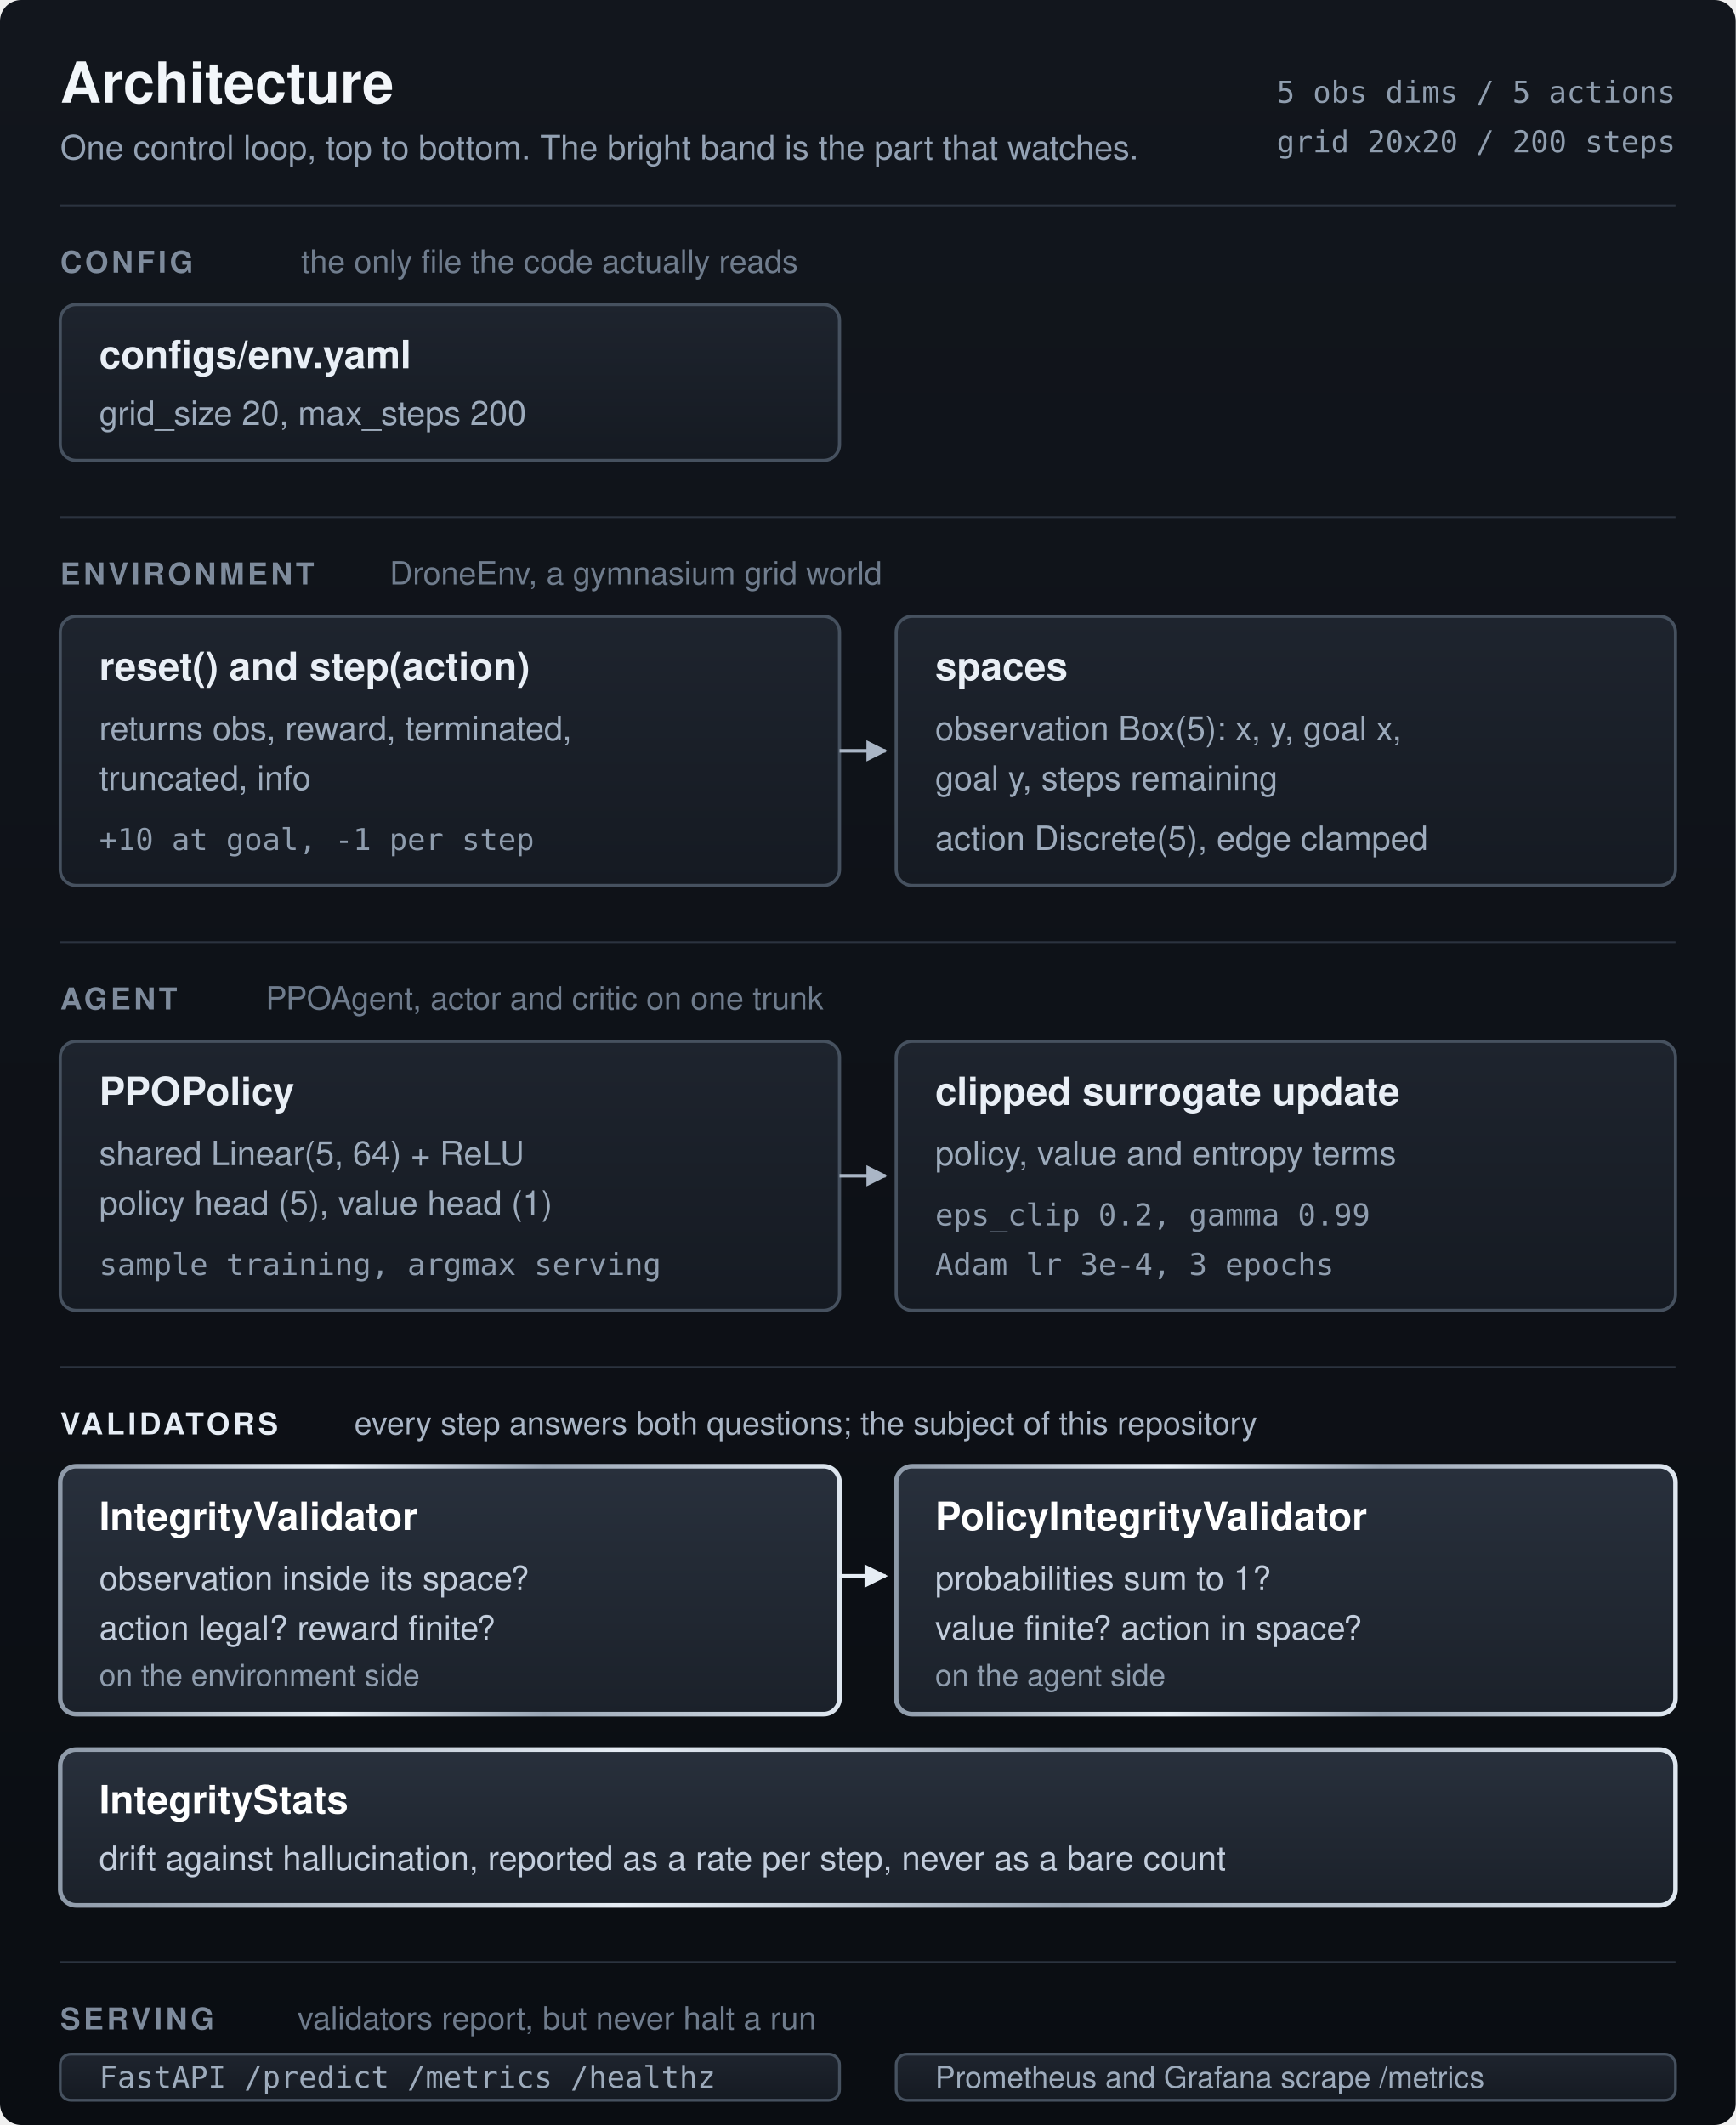
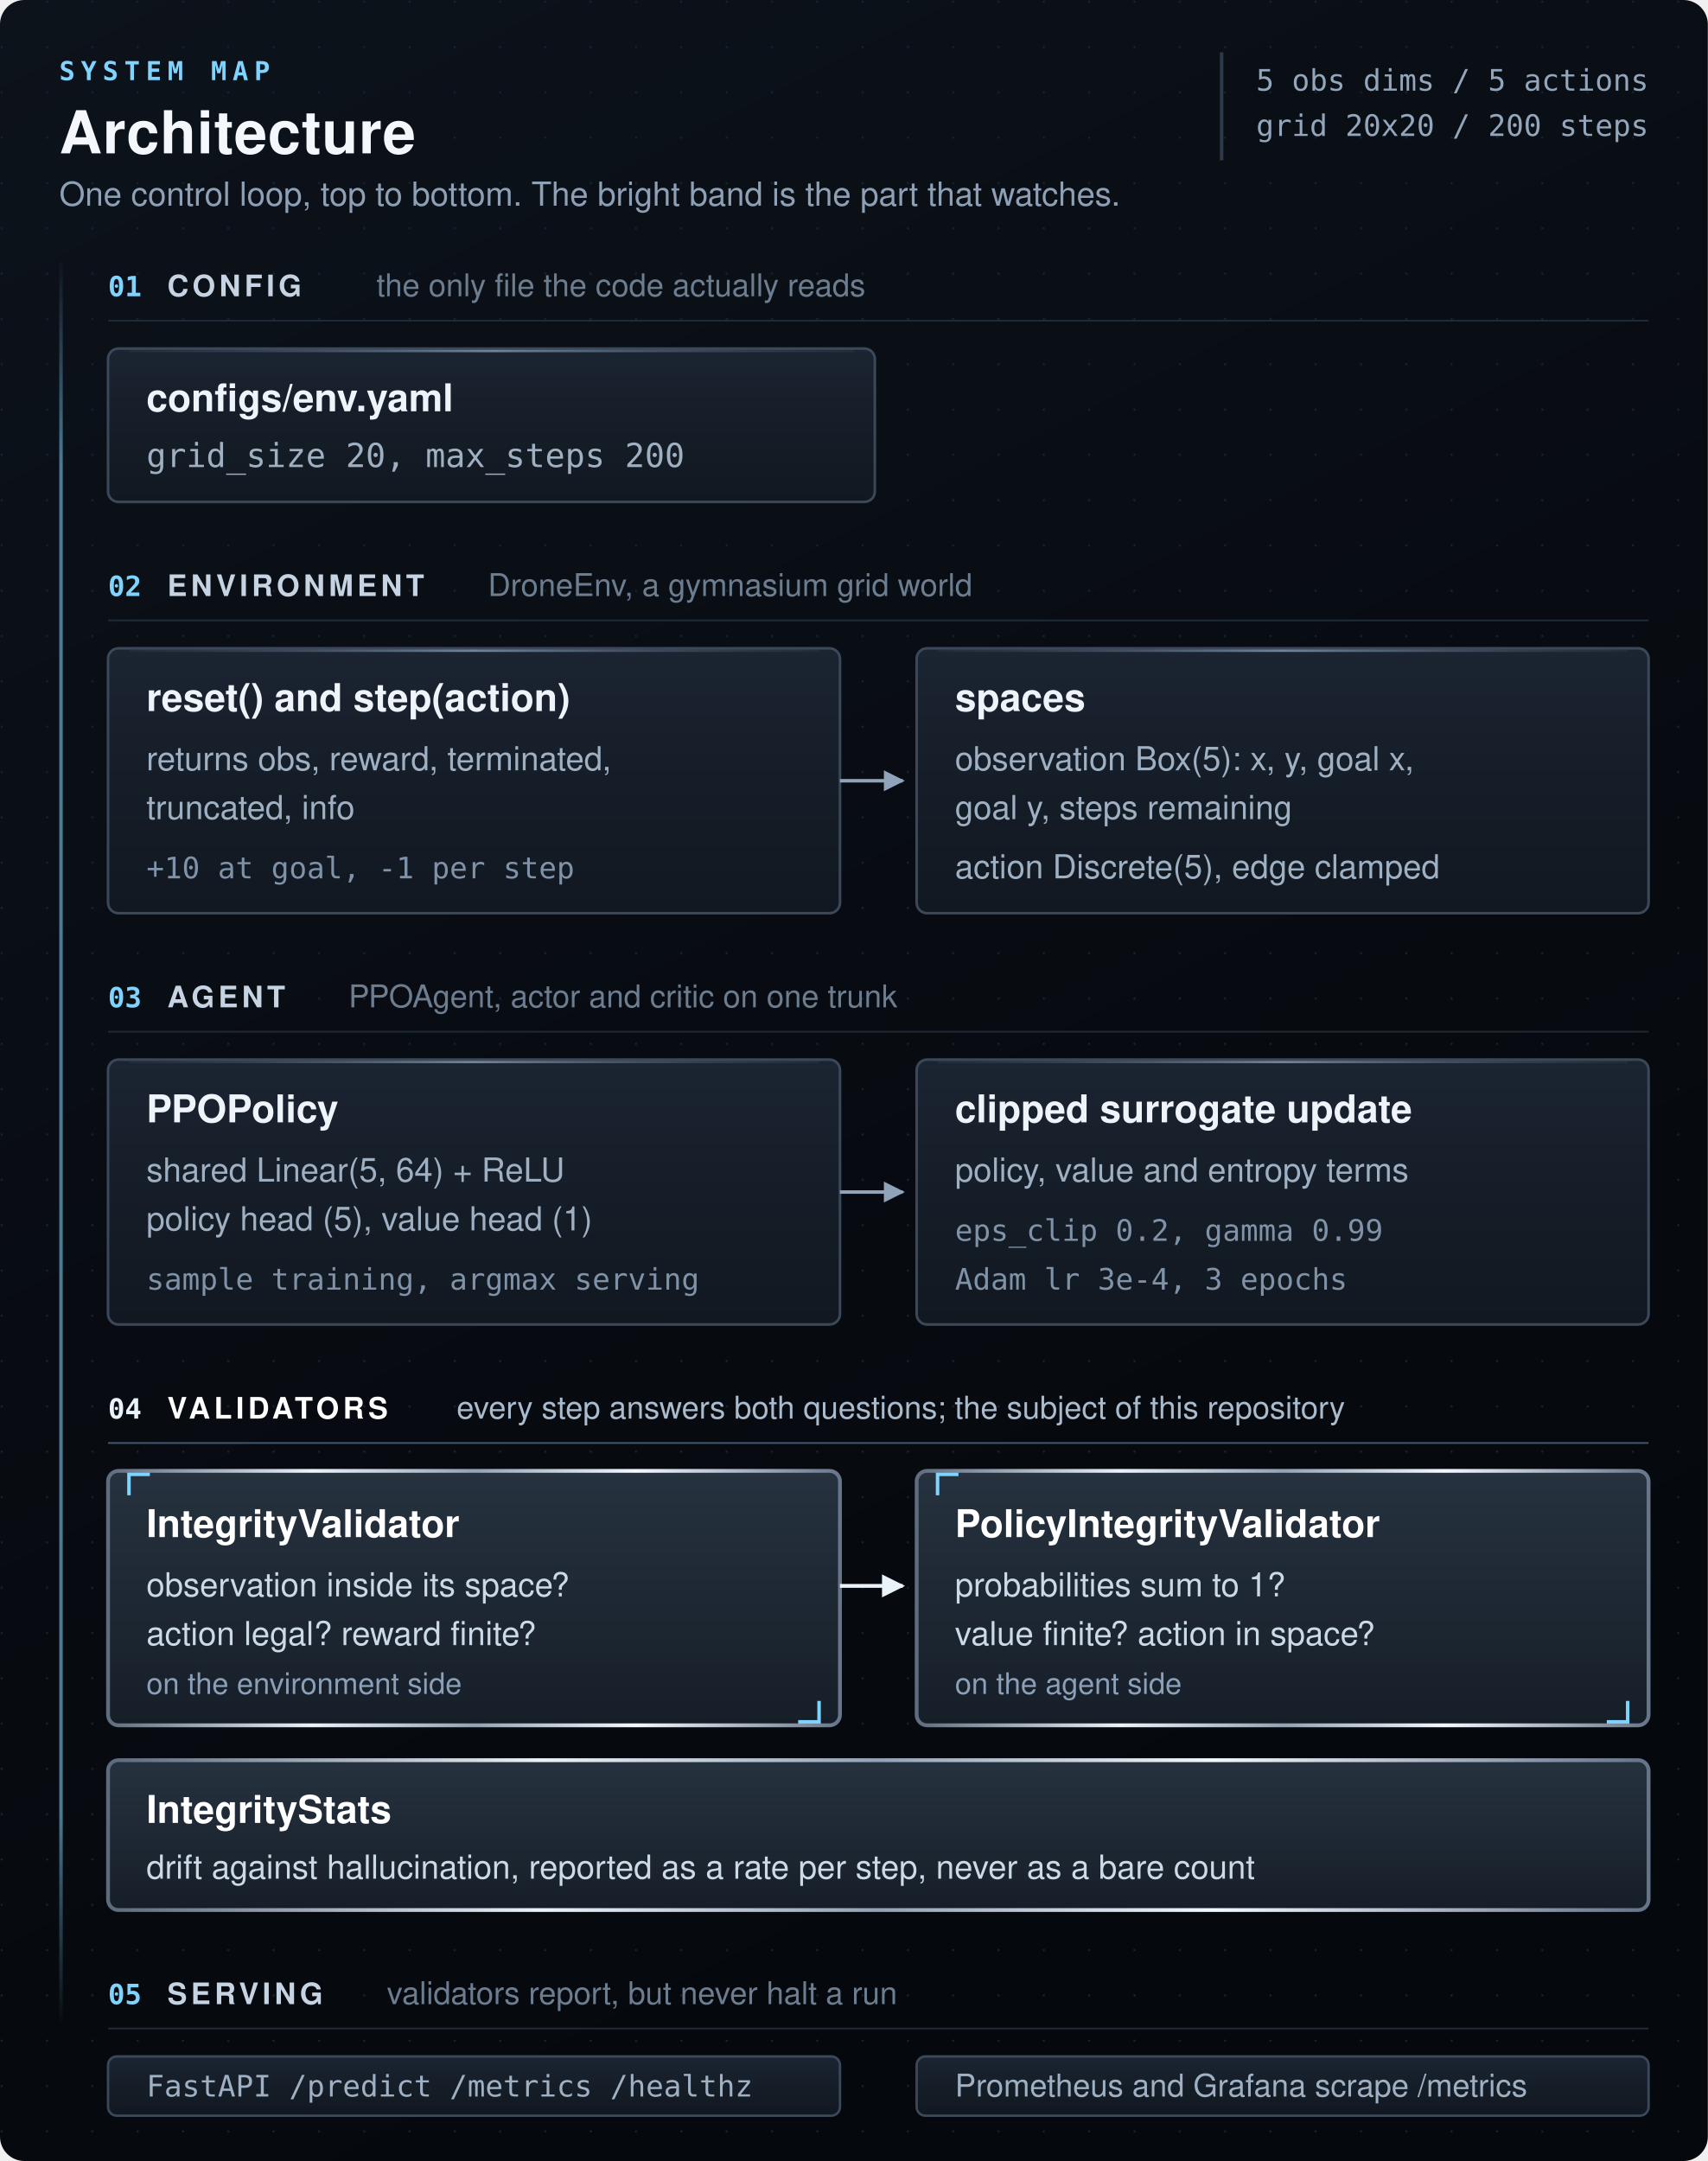
- <svg xmlns="http://www.w3.org/2000/svg" viewBox="0 0 980 1200" width="980" height="1200" role="img" aria-label="Architecture: configs/env.yaml feeds the DroneEnv, the PPO agent closes the loop, a validator band watches both sides and reports into IntegrityStats, and the policy is served behind FastAPI" font-family="ui-sans-serif, -apple-system, BlinkMacSystemFont, Segoe UI, Helvetica, Arial, sans-serif">
+ <svg xmlns="http://www.w3.org/2000/svg" viewBox="0 0 980 1240" width="980" height="1240" role="img" aria-label="System map: configs/env.yaml feeds the DroneEnv, the PPO agent closes the loop, a validator band watches both sides and reports into IntegrityStats, and the policy is served behind FastAPI" font-family="ui-sans-serif, -apple-system, BlinkMacSystemFont, Segoe UI, Helvetica, Arial, sans-serif">
  <defs>
-     <linearGradient id="bg" x1="0" y1="0" x2="0" y2="1">
-       <stop offset="0" stop-color="#12161d" />
-       <stop offset="1" stop-color="#0a0d12" />
+     <linearGradient id="bg" x1="0" y1="0" x2="0.4" y2="1">
+       <stop offset="0" stop-color="#0d131b" />
+       <stop offset="0.55" stop-color="#080c12" />
+       <stop offset="1" stop-color="#05080c" />
    </linearGradient>
+     <pattern id="grid" width="26" height="26" patternUnits="userSpaceOnUse">
+       <circle cx="1" cy="1" r="0.7" fill="#16202c" />
+     </pattern>
    <linearGradient id="chrome" x1="0" y1="0" x2="1" y2="0">
-       <stop offset="0" stop-color="#8d99a8" />
-       <stop offset="0.35" stop-color="#e6edf5" />
-       <stop offset="0.62" stop-color="#9aa6b5" />
-       <stop offset="1" stop-color="#dfe7f0" />
+       <stop offset="0" stop-color="#5d6b7d" />
+       <stop offset="0.28" stop-color="#eaf2fa" />
+       <stop offset="0.5" stop-color="#93a2b4" />
+       <stop offset="0.72" stop-color="#f2f8ff" />
+       <stop offset="1" stop-color="#66748a" />
    </linearGradient>
    <linearGradient id="panel" x1="0" y1="0" x2="0" y2="1">
-       <stop offset="0" stop-color="#1e242e" />
-       <stop offset="1" stop-color="#151a22" />
+       <stop offset="0" stop-color="#1b2431" />
+       <stop offset="0.5" stop-color="#151d28" />
+       <stop offset="1" stop-color="#111820" />
    </linearGradient>
    <linearGradient id="panelLive" x1="0" y1="0" x2="0" y2="1">
-       <stop offset="0" stop-color="#28303c" />
-       <stop offset="1" stop-color="#1b212a" />
+       <stop offset="0" stop-color="#26323f" />
+       <stop offset="1" stop-color="#161e28" />
+     </linearGradient>
+     <linearGradient id="edge" x1="0" y1="0" x2="1" y2="0">
+       <stop offset="0" stop-color="#3d4d61" stop-opacity="0.2" />
+       <stop offset="0.5" stop-color="#8fa3ba" stop-opacity="0.75" />
+       <stop offset="1" stop-color="#3d4d61" stop-opacity="0.2" />
+     </linearGradient>
+     <linearGradient id="spine" x1="0" y1="0" x2="0" y2="1">
+       <stop offset="0" stop-color="#7fd4ff" stop-opacity="0" />
+       <stop offset="0.12" stop-color="#7fd4ff" stop-opacity="0.55" />
+       <stop offset="0.88" stop-color="#7fd4ff" stop-opacity="0.55" />
+       <stop offset="1" stop-color="#7fd4ff" stop-opacity="0" />
    </linearGradient>
    <marker id="a" viewBox="0 0 10 10" refX="9" refY="5" markerWidth="6" markerHeight="6" orient="auto">
-       <path d="M0,0 L10,5 L0,10 z" fill="#aab6c6" />
+       <path d="M0,0 L10,5 L0,10 z" fill="#8fa3ba" />
    </marker>
    <marker id="ab" viewBox="0 0 10 10" refX="9" refY="5" markerWidth="6" markerHeight="6" orient="auto">
-       <path d="M0,0 L10,5 L0,10 z" fill="#e6edf5" />
+       <path d="M0,0 L10,5 L0,10 z" fill="#eaf2fa" />
    </marker>
  </defs>
-   <rect x="0" y="0" width="980" height="1200" rx="12" fill="url(#bg)" />
-   <text x="34" y="58" fill="#f2f6fa" font-size="32" font-weight="700">Architecture</text>
-   <text x="34" y="90" fill="#93a1b3" font-size="19">One control loop, top to bottom. The bright band is the part that watches.</text>
-   <text x="946" y="58" fill="#8f9dae" font-size="17" text-anchor="end" font-family="ui-monospace, SFMono-Regular, Menlo, monospace">5 obs dims / 5 actions</text>
-   <text x="946" y="86" fill="#8f9dae" font-size="17" text-anchor="end" font-family="ui-monospace, SFMono-Regular, Menlo, monospace">grid 20x20 / 200 steps</text>
-   <line x1="34" y1="116" x2="946" y2="116" stroke="#2b333f" stroke-width="1" />
-   <text x="34" y="154" fill="#7e8b9c" font-size="17" font-weight="700" letter-spacing="1.8">CONFIG</text>
-   <text x="170" y="154" fill="#6f7c8d" font-size="18">the only file the code actually reads</text>
-   <rect x="34" y="172" width="440" height="88" rx="9" fill="url(#panel)" stroke="#46515f" stroke-width="1.8" />
-   <text x="56" y="208" fill="#e9eff6" font-size="22" font-weight="700">configs/env.yaml</text>
-   <text x="56" y="240" fill="#9dabbc" font-size="19">grid_size 20, max_steps 200</text>
-   <line x1="34" y1="292" x2="946" y2="292" stroke="#2b333f" stroke-width="1" />
-   <text x="34" y="330" fill="#7e8b9c" font-size="17" font-weight="700" letter-spacing="1.8">ENVIRONMENT</text>
-   <text x="220" y="330" fill="#6f7c8d" font-size="18">DroneEnv, a gymnasium grid world</text>
-   <rect x="34" y="348" width="440" height="152" rx="9" fill="url(#panel)" stroke="#46515f" stroke-width="1.8" />
-   <text x="56" y="384" fill="#e9eff6" font-size="22" font-weight="700">reset() and step(action)</text>
-   <text x="56" y="418" fill="#9dabbc" font-size="19">returns obs, reward, terminated,</text>
-   <text x="56" y="446" fill="#9dabbc" font-size="19">truncated, info</text>
-   <text x="56" y="480" fill="#8f9dae" font-size="17" font-family="ui-monospace, SFMono-Regular, Menlo, monospace">+10 at goal, -1 per step</text>
-   <rect x="506" y="348" width="440" height="152" rx="9" fill="url(#panel)" stroke="#46515f" stroke-width="1.8" />
-   <text x="528" y="384" fill="#e9eff6" font-size="22" font-weight="700">spaces</text>
-   <text x="528" y="418" fill="#9dabbc" font-size="19">observation Box(5): x, y, goal x,</text>
-   <text x="528" y="446" fill="#9dabbc" font-size="19">goal y, steps remaining</text>
-   <text x="528" y="480" fill="#9dabbc" font-size="19">action Discrete(5), edge clamped</text>
-   <path d="M 474 424 L 500 424" stroke="#aab6c6" stroke-width="2" fill="none" marker-end="url(#a)" />
-   <line x1="34" y1="532" x2="946" y2="532" stroke="#2b333f" stroke-width="1" />
-   <text x="34" y="570" fill="#7e8b9c" font-size="17" font-weight="700" letter-spacing="1.8">AGENT</text>
-   <text x="150" y="570" fill="#6f7c8d" font-size="18">PPOAgent, actor and critic on one trunk</text>
-   <rect x="34" y="588" width="440" height="152" rx="9" fill="url(#panel)" stroke="#46515f" stroke-width="1.8" />
-   <text x="56" y="624" fill="#e9eff6" font-size="22" font-weight="700">PPOPolicy</text>
-   <text x="56" y="658" fill="#9dabbc" font-size="19">shared Linear(5, 64) + ReLU</text>
-   <text x="56" y="686" fill="#9dabbc" font-size="19">policy head (5), value head (1)</text>
-   <text x="56" y="720" fill="#8f9dae" font-size="17" font-family="ui-monospace, SFMono-Regular, Menlo, monospace">sample training, argmax serving</text>
-   <rect x="506" y="588" width="440" height="152" rx="9" fill="url(#panel)" stroke="#46515f" stroke-width="1.8" />
-   <text x="528" y="624" fill="#e9eff6" font-size="22" font-weight="700">clipped surrogate update</text>
-   <text x="528" y="658" fill="#9dabbc" font-size="19">policy, value and entropy terms</text>
-   <text x="528" y="692" fill="#8f9dae" font-size="17" font-family="ui-monospace, SFMono-Regular, Menlo, monospace">eps_clip 0.2, gamma 0.99</text>
-   <text x="528" y="720" fill="#8f9dae" font-size="17" font-family="ui-monospace, SFMono-Regular, Menlo, monospace">Adam lr 3e-4, 3 epochs</text>
-   <path d="M 474 664 L 500 664" stroke="#aab6c6" stroke-width="2" fill="none" marker-end="url(#a)" />
-   <line x1="34" y1="772" x2="946" y2="772" stroke="#2b333f" stroke-width="1" />
-   <text x="34" y="810" fill="#e6edf5" font-size="17" font-weight="700" letter-spacing="1.8">VALIDATORS</text>
-   <text x="200" y="810" fill="#aab6c6" font-size="18">every step answers both questions; the subject of this repository</text>
-   <rect x="34" y="828" width="440" height="140" rx="9" fill="url(#panelLive)" stroke="url(#chrome)" stroke-width="2.6" />
-   <text x="56" y="864" fill="#ffffff" font-size="22" font-weight="700">IntegrityValidator</text>
-   <text x="56" y="898" fill="#c3cedd" font-size="19">observation inside its space?</text>
-   <text x="56" y="926" fill="#c3cedd" font-size="19">action legal? reward finite?</text>
-   <text x="56" y="952" fill="#8f9dae" font-size="17">on the environment side</text>
-   <rect x="506" y="828" width="440" height="140" rx="9" fill="url(#panelLive)" stroke="url(#chrome)" stroke-width="2.6" />
-   <text x="528" y="864" fill="#ffffff" font-size="22" font-weight="700">PolicyIntegrityValidator</text>
-   <text x="528" y="898" fill="#c3cedd" font-size="19">probabilities sum to 1?</text>
-   <text x="528" y="926" fill="#c3cedd" font-size="19">value finite? action in space?</text>
-   <text x="528" y="952" fill="#8f9dae" font-size="17">on the agent side</text>
-   <path d="M 474 890 L 500 890" stroke="#e6edf5" stroke-width="2.2" fill="none" marker-end="url(#ab)" />
-   <rect x="34" y="988" width="912" height="88" rx="9" fill="url(#panelLive)" stroke="url(#chrome)" stroke-width="2.6" />
-   <text x="56" y="1024" fill="#ffffff" font-size="22" font-weight="700">IntegrityStats</text>
-   <text x="56" y="1056" fill="#c3cedd" font-size="19">drift against hallucination, reported as a rate per step, never as a bare count</text>
-   <line x1="34" y1="1108" x2="946" y2="1108" stroke="#2b333f" stroke-width="1" />
-   <text x="34" y="1146" fill="#7e8b9c" font-size="17" font-weight="700" letter-spacing="1.8">SERVING</text>
-   <text x="168" y="1146" fill="#6f7c8d" font-size="18">validators report, but never halt a run</text>
-   <rect x="34" y="1160" width="440" height="26" rx="6" fill="url(#panel)" stroke="#46515f" stroke-width="1.6" />
-   <text x="56" y="1179" fill="#9dabbc" font-size="17" font-family="ui-monospace, SFMono-Regular, Menlo, monospace">FastAPI /predict /metrics /healthz</text>
-   <rect x="506" y="1160" width="440" height="26" rx="6" fill="url(#panel)" stroke="#46515f" stroke-width="1.6" />
-   <text x="528" y="1179" fill="#9dabbc" font-size="17">Prometheus and Grafana scrape /metrics</text>
+   <rect x="0" y="0" width="980" height="1240" rx="14" fill="url(#bg)" />
+   <rect x="0" y="0" width="980" height="1240" rx="14" fill="url(#grid)" />
+   <rect x="34" y="150" width="2" height="1010" fill="url(#spine)" />
+   <text x="34" y="46" fill="#7fd4ff" font-size="15" font-weight="700" letter-spacing="3.4" font-family="ui-monospace, SFMono-Regular, Menlo, monospace">SYSTEM MAP</text>
+   <text x="34" y="88" fill="#f4f8fc" font-size="34" font-weight="700" letter-spacing="0.4">Architecture</text>
+   <text x="34" y="118" fill="#8ea0b5" font-size="19">One control loop, top to bottom. The bright band is the part that watches.</text>
+   <rect x="700" y="30" width="2" height="62" fill="#2b3949" />
+   <text x="946" y="52" fill="#93a6bb" font-size="17" text-anchor="end" font-family="ui-monospace, SFMono-Regular, Menlo, monospace">5 obs dims / 5 actions</text>
+   <text x="946" y="78" fill="#93a6bb" font-size="17" text-anchor="end" font-family="ui-monospace, SFMono-Regular, Menlo, monospace">grid 20x20 / 200 steps</text>
+   <text x="62" y="170" fill="#7fd4ff" font-size="16" font-weight="700" font-family="ui-monospace, SFMono-Regular, Menlo, monospace">01</text>
+   <text x="96" y="170" fill="#c6d3e2" font-size="17" font-weight="700" letter-spacing="2.2">CONFIG</text>
+   <text x="216" y="170" fill="#6d7d90" font-size="18">the only file the code actually reads</text>
+   <line x1="62" y1="184" x2="946" y2="184" stroke="#1e2a37" stroke-width="1" />
+   <rect x="62" y="200" width="440" height="88" rx="6" fill="url(#panel)" stroke="#3a4859" stroke-width="1.5" />
+   <rect x="74" y="200.7" width="416" height="1.4" fill="url(#edge)" />
+   <text x="84" y="236" fill="#eef4fa" font-size="22" font-weight="700">configs/env.yaml</text>
+   <text x="84" y="268" fill="#9fb0c3" font-size="19" font-family="ui-monospace, SFMono-Regular, Menlo, monospace">grid_size 20, max_steps 200</text>
+   <text x="62" y="342" fill="#7fd4ff" font-size="16" font-weight="700" font-family="ui-monospace, SFMono-Regular, Menlo, monospace">02</text>
+   <text x="96" y="342" fill="#c6d3e2" font-size="17" font-weight="700" letter-spacing="2.2">ENVIRONMENT</text>
+   <text x="280" y="342" fill="#6d7d90" font-size="18">DroneEnv, a gymnasium grid world</text>
+   <line x1="62" y1="356" x2="946" y2="356" stroke="#1e2a37" stroke-width="1" />
+   <rect x="62" y="372" width="420" height="152" rx="6" fill="url(#panel)" stroke="#3a4859" stroke-width="1.5" />
+   <rect x="74" y="372.7" width="396" height="1.4" fill="url(#edge)" />
+   <text x="84" y="408" fill="#eef4fa" font-size="22" font-weight="700">reset() and step(action)</text>
+   <text x="84" y="442" fill="#9fb0c3" font-size="19">returns obs, reward, terminated,</text>
+   <text x="84" y="470" fill="#9fb0c3" font-size="19">truncated, info</text>
+   <text x="84" y="504" fill="#7f92a8" font-size="17" font-family="ui-monospace, SFMono-Regular, Menlo, monospace">+10 at goal, -1 per step</text>
+   <rect x="526" y="372" width="420" height="152" rx="6" fill="url(#panel)" stroke="#3a4859" stroke-width="1.5" />
+   <rect x="538" y="372.7" width="396" height="1.4" fill="url(#edge)" />
+   <text x="548" y="408" fill="#eef4fa" font-size="22" font-weight="700">spaces</text>
+   <text x="548" y="442" fill="#9fb0c3" font-size="19">observation Box(5): x, y, goal x,</text>
+   <text x="548" y="470" fill="#9fb0c3" font-size="19">goal y, steps remaining</text>
+   <text x="548" y="504" fill="#9fb0c3" font-size="19">action Discrete(5), edge clamped</text>
+   <path d="M 482 448 L 518 448" stroke="#8fa3ba" stroke-width="2" fill="none" marker-end="url(#a)" />
+   <text x="62" y="578" fill="#7fd4ff" font-size="16" font-weight="700" font-family="ui-monospace, SFMono-Regular, Menlo, monospace">03</text>
+   <text x="96" y="578" fill="#c6d3e2" font-size="17" font-weight="700" letter-spacing="2.2">AGENT</text>
+   <text x="200" y="578" fill="#6d7d90" font-size="18">PPOAgent, actor and critic on one trunk</text>
+   <line x1="62" y1="592" x2="946" y2="592" stroke="#1e2a37" stroke-width="1" />
+   <rect x="62" y="608" width="420" height="152" rx="6" fill="url(#panel)" stroke="#3a4859" stroke-width="1.5" />
+   <rect x="74" y="608.7" width="396" height="1.4" fill="url(#edge)" />
+   <text x="84" y="644" fill="#eef4fa" font-size="22" font-weight="700">PPOPolicy</text>
+   <text x="84" y="678" fill="#9fb0c3" font-size="19">shared Linear(5, 64) + ReLU</text>
+   <text x="84" y="706" fill="#9fb0c3" font-size="19">policy head (5), value head (1)</text>
+   <text x="84" y="740" fill="#7f92a8" font-size="17" font-family="ui-monospace, SFMono-Regular, Menlo, monospace">sample training, argmax serving</text>
+   <rect x="526" y="608" width="420" height="152" rx="6" fill="url(#panel)" stroke="#3a4859" stroke-width="1.5" />
+   <rect x="538" y="608.7" width="396" height="1.4" fill="url(#edge)" />
+   <text x="548" y="644" fill="#eef4fa" font-size="22" font-weight="700">clipped surrogate update</text>
+   <text x="548" y="678" fill="#9fb0c3" font-size="19">policy, value and entropy terms</text>
+   <text x="548" y="712" fill="#7f92a8" font-size="17" font-family="ui-monospace, SFMono-Regular, Menlo, monospace">eps_clip 0.2, gamma 0.99</text>
+   <text x="548" y="740" fill="#7f92a8" font-size="17" font-family="ui-monospace, SFMono-Regular, Menlo, monospace">Adam lr 3e-4, 3 epochs</text>
+   <path d="M 482 684 L 518 684" stroke="#8fa3ba" stroke-width="2" fill="none" marker-end="url(#a)" />
+   <text x="62" y="814" fill="#eaf2fa" font-size="16" font-weight="700" font-family="ui-monospace, SFMono-Regular, Menlo, monospace">04</text>
+   <text x="96" y="814" fill="#ffffff" font-size="17" font-weight="700" letter-spacing="2.2">VALIDATORS</text>
+   <text x="262" y="814" fill="#a9bbcd" font-size="18">every step answers both questions; the subject of this repository</text>
+   <line x1="62" y1="828" x2="946" y2="828" stroke="#42566b" stroke-width="1" />
+   <rect x="62" y="844" width="420" height="146" rx="6" fill="url(#panelLive)" stroke="url(#chrome)" stroke-width="2.2" />
+   <path d="M 74 858 L 74 846 L 86 846" stroke="#7fd4ff" stroke-width="2" fill="none" />
+   <path d="M 470 976 L 470 988 L 458 988" stroke="#7fd4ff" stroke-width="2" fill="none" />
+   <text x="84" y="882" fill="#ffffff" font-size="22" font-weight="700">IntegrityValidator</text>
+   <text x="84" y="916" fill="#ccd9e7" font-size="19">observation inside its space?</text>
+   <text x="84" y="944" fill="#ccd9e7" font-size="19">action legal? reward finite?</text>
+   <text x="84" y="972" fill="#8ba0b6" font-size="17">on the environment side</text>
+   <rect x="526" y="844" width="420" height="146" rx="6" fill="url(#panelLive)" stroke="url(#chrome)" stroke-width="2.2" />
+   <path d="M 538 858 L 538 846 L 550 846" stroke="#7fd4ff" stroke-width="2" fill="none" />
+   <path d="M 934 976 L 934 988 L 922 988" stroke="#7fd4ff" stroke-width="2" fill="none" />
+   <text x="548" y="882" fill="#ffffff" font-size="22" font-weight="700">PolicyIntegrityValidator</text>
+   <text x="548" y="916" fill="#ccd9e7" font-size="19">probabilities sum to 1?</text>
+   <text x="548" y="944" fill="#ccd9e7" font-size="19">value finite? action in space?</text>
+   <text x="548" y="972" fill="#8ba0b6" font-size="17">on the agent side</text>
+   <path d="M 482 910 L 518 910" stroke="#eaf2fa" stroke-width="2.2" fill="none" marker-end="url(#ab)" />
+   <rect x="62" y="1010" width="884" height="86" rx="6" fill="url(#panelLive)" stroke="url(#chrome)" stroke-width="2.2" />
+   <text x="84" y="1046" fill="#ffffff" font-size="22" font-weight="700">IntegrityStats</text>
+   <text x="84" y="1078" fill="#ccd9e7" font-size="19">drift against hallucination, reported as a rate per step, never as a bare count</text>
+   <text x="62" y="1150" fill="#7fd4ff" font-size="16" font-weight="700" font-family="ui-monospace, SFMono-Regular, Menlo, monospace">05</text>
+   <text x="96" y="1150" fill="#c6d3e2" font-size="17" font-weight="700" letter-spacing="2.2">SERVING</text>
+   <text x="222" y="1150" fill="#6d7d90" font-size="18">validators report, but never halt a run</text>
+   <line x1="62" y1="1164" x2="946" y2="1164" stroke="#1e2a37" stroke-width="1" />
+   <rect x="62" y="1180" width="420" height="34" rx="5" fill="url(#panel)" stroke="#3a4859" stroke-width="1.4" />
+   <text x="84" y="1203" fill="#9fb0c3" font-size="17" font-family="ui-monospace, SFMono-Regular, Menlo, monospace">FastAPI /predict /metrics /healthz</text>
+   <rect x="526" y="1180" width="420" height="34" rx="5" fill="url(#panel)" stroke="#3a4859" stroke-width="1.4" />
+   <text x="548" y="1203" fill="#9fb0c3" font-size="18">Prometheus and Grafana scrape /metrics</text>
</svg>
